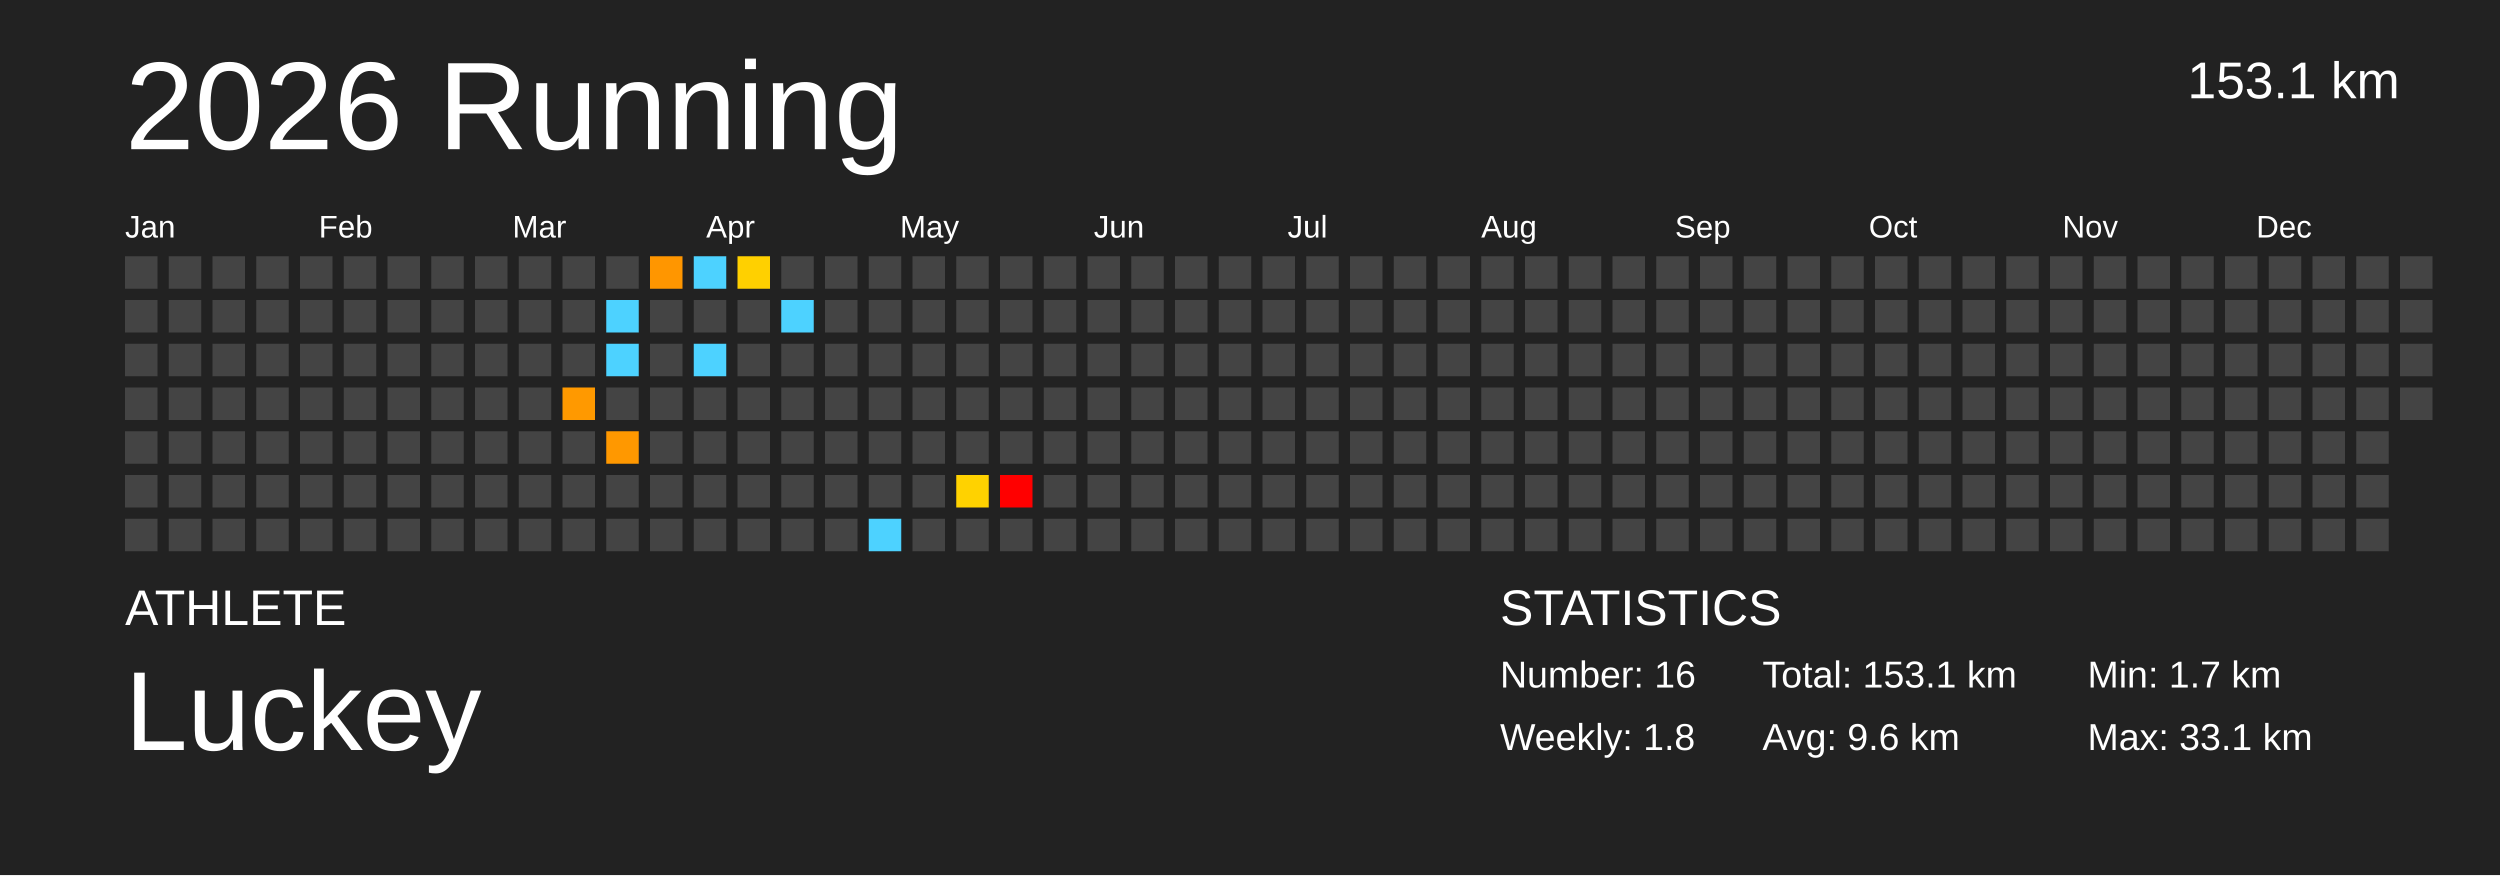
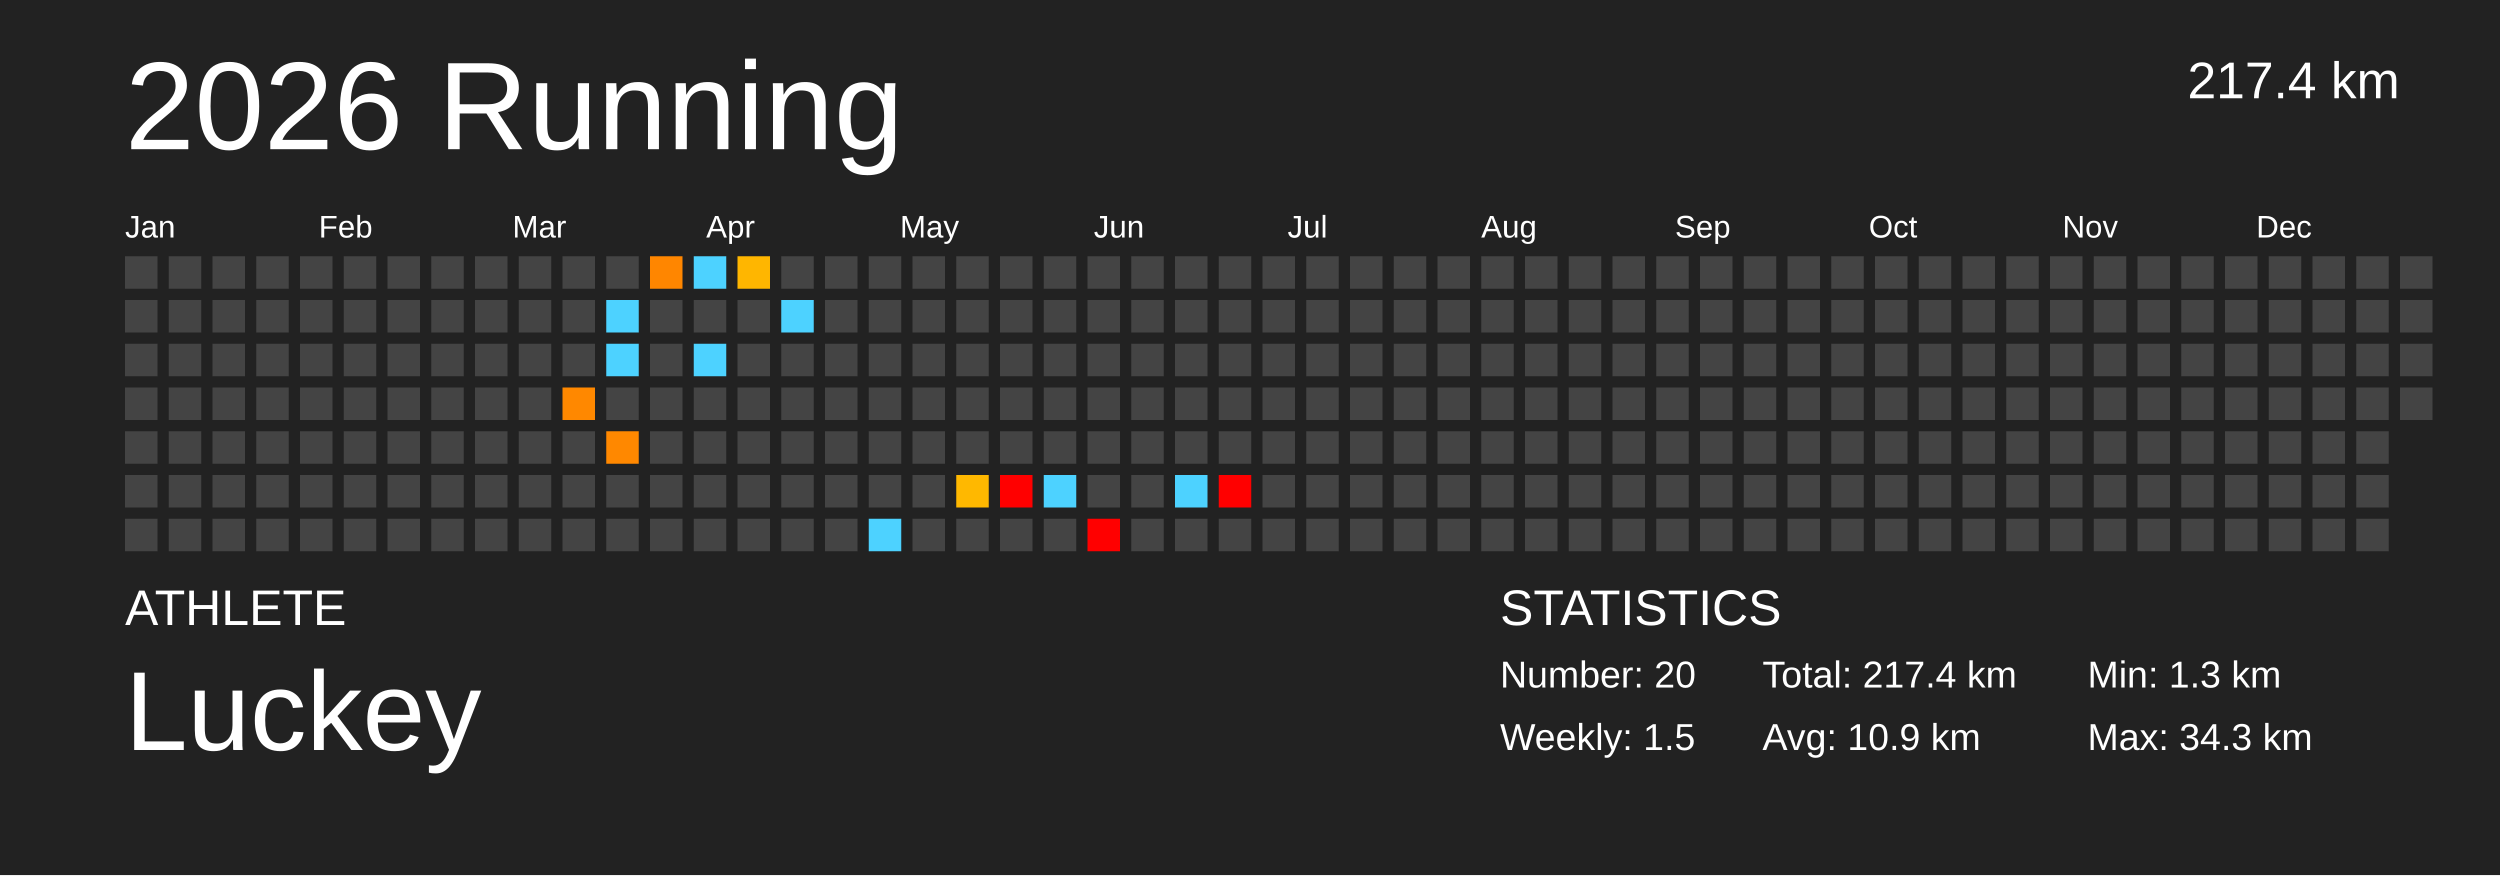
<svg xmlns="http://www.w3.org/2000/svg" baseProfile="full" height="70mm" version="1.1" viewBox="0,0,200,70" width="200mm">
  <defs />
  <rect fill="#222222" height="70" width="200" x="0" y="0" />
  <text fill="#FFFFFF" style="font-size:12px; font-family:Arial; font-weight:bold;" x="10" y="20" />
  <text fill="#FFFFFF" style="font-size:4px; font-family:Arial" x="10" y="50">ATHLETE</text>
  <text fill="#FFFFFF" style="font-size:9px; font-family:Arial" x="10" y="60">Luckey</text>
  <text fill="#FFFFFF" style="font-size:4px; font-family:Arial" x="120" y="50">STATISTICS</text>
-   <text fill="#FFFFFF" style="font-size:3px; font-family:Arial" x="120" y="55">Number: 16</text>
-   <text fill="#FFFFFF" style="font-size:3px; font-family:Arial" x="120" y="60">Weekly: 1.8</text>
-   <text fill="#FFFFFF" style="font-size:3px; font-family:Arial" x="141" y="55">Total: 153.1 km</text>
-   <text fill="#FFFFFF" style="font-size:3px; font-family:Arial" x="141" y="60">Avg: 9.6 km</text>
-   <text fill="#FFFFFF" style="font-size:3px; font-family:Arial" x="167" y="55">Min: 1.7 km</text>
-   <text fill="#FFFFFF" style="font-size:3px; font-family:Arial" x="167" y="60">Max: 33.1 km</text>
+   <text fill="#FFFFFF" style="font-size:3px; font-family:Arial" x="120" y="55">Number: 20</text>
+   <text fill="#FFFFFF" style="font-size:3px; font-family:Arial" x="120" y="60">Weekly: 1.5</text>
+   <text fill="#FFFFFF" style="font-size:3px; font-family:Arial" x="141" y="55">Total: 217.4 km</text>
+   <text fill="#FFFFFF" style="font-size:3px; font-family:Arial" x="141" y="60">Avg: 10.9 km</text>
+   <text fill="#FFFFFF" style="font-size:3px; font-family:Arial" x="167" y="55">Min: 1.3 km</text>
+   <text fill="#FFFFFF" style="font-size:3px; font-family:Arial" x="167" y="60">Max: 34.3 km</text>
  <text dominant-baseline="hanging" fill="#FFFFFF" style="font-size:10.0px; font-family:Arial;" x="10" y="5">2026 Running</text>
-   <text dominant-baseline="hanging" fill="#FFFFFF" style="font-size:4.125px; font-family:Arial;" x="175" y="5">153.1 km</text>
+   <text dominant-baseline="hanging" fill="#FFFFFF" style="font-size:4.125px; font-family:Arial;" x="175" y="5">217.4 km</text>
  <text fill="#FFFFFF" style="font-size:2.5px; font-family:Arial" x="10.0" y="19">Jan</text>
  <text fill="#FFFFFF" style="font-size:2.5px; font-family:Arial" x="25.5" y="19">Feb</text>
  <text fill="#FFFFFF" style="font-size:2.5px; font-family:Arial" x="41.0" y="19">Mar</text>
  <text fill="#FFFFFF" style="font-size:2.5px; font-family:Arial" x="56.5" y="19">Apr</text>
  <text fill="#FFFFFF" style="font-size:2.5px; font-family:Arial" x="72.0" y="19">May</text>
  <text fill="#FFFFFF" style="font-size:2.5px; font-family:Arial" x="87.5" y="19">Jun</text>
  <text fill="#FFFFFF" style="font-size:2.5px; font-family:Arial" x="103.0" y="19">Jul</text>
  <text fill="#FFFFFF" style="font-size:2.5px; font-family:Arial" x="118.5" y="19">Aug</text>
  <text fill="#FFFFFF" style="font-size:2.5px; font-family:Arial" x="134.0" y="19">Sep</text>
  <text fill="#FFFFFF" style="font-size:2.5px; font-family:Arial" x="149.5" y="19">Oct</text>
  <text fill="#FFFFFF" style="font-size:2.5px; font-family:Arial" x="165.0" y="19">Nov</text>
  <text fill="#FFFFFF" style="font-size:2.5px; font-family:Arial" x="180.5" y="19">Dec</text>
  <rect fill="#444444" height="2.6" width="2.6" x="10.0" y="20.5" />
  <rect fill="#444444" height="2.6" width="2.6" x="10.0" y="24.0" />
  <rect fill="#444444" height="2.6" width="2.6" x="10.0" y="27.5" />
  <rect fill="#444444" height="2.6" width="2.6" x="10.0" y="31.0" />
  <rect fill="#444444" height="2.6" width="2.6" x="10.0" y="34.5" />
  <rect fill="#444444" height="2.6" width="2.6" x="10.0" y="38.0" />
  <rect fill="#444444" height="2.6" width="2.6" x="10.0" y="41.5" />
  <rect fill="#444444" height="2.6" width="2.6" x="13.5" y="20.5" />
  <rect fill="#444444" height="2.6" width="2.6" x="13.5" y="24.0" />
  <rect fill="#444444" height="2.6" width="2.6" x="13.5" y="27.5" />
  <rect fill="#444444" height="2.6" width="2.6" x="13.5" y="31.0" />
  <rect fill="#444444" height="2.6" width="2.6" x="13.5" y="34.5" />
  <rect fill="#444444" height="2.6" width="2.6" x="13.5" y="38.0" />
  <rect fill="#444444" height="2.6" width="2.6" x="13.5" y="41.5" />
  <rect fill="#444444" height="2.6" width="2.6" x="17.0" y="20.5" />
  <rect fill="#444444" height="2.6" width="2.6" x="17.0" y="24.0" />
  <rect fill="#444444" height="2.6" width="2.6" x="17.0" y="27.5" />
  <rect fill="#444444" height="2.6" width="2.6" x="17.0" y="31.0" />
  <rect fill="#444444" height="2.6" width="2.6" x="17.0" y="34.5" />
  <rect fill="#444444" height="2.6" width="2.6" x="17.0" y="38.0" />
  <rect fill="#444444" height="2.6" width="2.6" x="17.0" y="41.5" />
  <rect fill="#444444" height="2.6" width="2.6" x="20.5" y="20.5" />
  <rect fill="#444444" height="2.6" width="2.6" x="20.5" y="24.0" />
  <rect fill="#444444" height="2.6" width="2.6" x="20.5" y="27.5" />
  <rect fill="#444444" height="2.6" width="2.6" x="20.5" y="31.0" />
  <rect fill="#444444" height="2.6" width="2.6" x="20.5" y="34.5" />
  <rect fill="#444444" height="2.6" width="2.6" x="20.5" y="38.0" />
  <rect fill="#444444" height="2.6" width="2.6" x="20.5" y="41.5" />
  <rect fill="#444444" height="2.6" width="2.6" x="24.0" y="20.5" />
  <rect fill="#444444" height="2.6" width="2.6" x="24.0" y="24.0" />
  <rect fill="#444444" height="2.6" width="2.6" x="24.0" y="27.5" />
  <rect fill="#444444" height="2.6" width="2.6" x="24.0" y="31.0" />
  <rect fill="#444444" height="2.6" width="2.6" x="24.0" y="34.5" />
  <rect fill="#444444" height="2.6" width="2.6" x="24.0" y="38.0" />
  <rect fill="#444444" height="2.6" width="2.6" x="24.0" y="41.5" />
  <rect fill="#444444" height="2.6" width="2.6" x="27.5" y="20.5" />
  <rect fill="#444444" height="2.6" width="2.6" x="27.5" y="24.0" />
  <rect fill="#444444" height="2.6" width="2.6" x="27.5" y="27.5" />
  <rect fill="#444444" height="2.6" width="2.6" x="27.5" y="31.0" />
  <rect fill="#444444" height="2.6" width="2.6" x="27.5" y="34.5" />
  <rect fill="#444444" height="2.6" width="2.6" x="27.5" y="38.0" />
  <rect fill="#444444" height="2.6" width="2.6" x="27.5" y="41.5" />
  <rect fill="#444444" height="2.6" width="2.6" x="31.0" y="20.5" />
  <rect fill="#444444" height="2.6" width="2.6" x="31.0" y="24.0" />
  <rect fill="#444444" height="2.6" width="2.6" x="31.0" y="27.5" />
  <rect fill="#444444" height="2.6" width="2.6" x="31.0" y="31.0" />
  <rect fill="#444444" height="2.6" width="2.6" x="31.0" y="34.5" />
  <rect fill="#444444" height="2.6" width="2.6" x="31.0" y="38.0" />
  <rect fill="#444444" height="2.6" width="2.6" x="31.0" y="41.5" />
  <rect fill="#444444" height="2.6" width="2.6" x="34.5" y="20.5" />
  <rect fill="#444444" height="2.6" width="2.6" x="34.5" y="24.0" />
  <rect fill="#444444" height="2.6" width="2.6" x="34.5" y="27.5" />
  <rect fill="#444444" height="2.6" width="2.6" x="34.5" y="31.0" />
  <rect fill="#444444" height="2.6" width="2.6" x="34.5" y="34.5" />
  <rect fill="#444444" height="2.6" width="2.6" x="34.5" y="38.0" />
  <rect fill="#444444" height="2.6" width="2.6" x="34.5" y="41.5" />
  <rect fill="#444444" height="2.6" width="2.6" x="38.0" y="20.5" />
  <rect fill="#444444" height="2.6" width="2.6" x="38.0" y="24.0" />
  <rect fill="#444444" height="2.6" width="2.6" x="38.0" y="27.5" />
  <rect fill="#444444" height="2.6" width="2.6" x="38.0" y="31.0" />
  <rect fill="#444444" height="2.6" width="2.6" x="38.0" y="34.5" />
  <rect fill="#444444" height="2.6" width="2.6" x="38.0" y="38.0" />
  <rect fill="#444444" height="2.6" width="2.6" x="38.0" y="41.5" />
  <rect fill="#444444" height="2.6" width="2.6" x="41.5" y="20.5" />
  <rect fill="#444444" height="2.6" width="2.6" x="41.5" y="24.0" />
  <rect fill="#444444" height="2.6" width="2.6" x="41.5" y="27.5" />
  <rect fill="#444444" height="2.6" width="2.6" x="41.5" y="31.0" />
  <rect fill="#444444" height="2.6" width="2.6" x="41.5" y="34.5" />
  <rect fill="#444444" height="2.6" width="2.6" x="41.5" y="38.0" />
  <rect fill="#444444" height="2.6" width="2.6" x="41.5" y="41.5" />
  <rect fill="#444444" height="2.6" width="2.6" x="45.0" y="20.5" />
  <rect fill="#444444" height="2.6" width="2.6" x="45.0" y="24.0" />
  <rect fill="#444444" height="2.6" width="2.6" x="45.0" y="27.5" />
-   <rect fill="#ff9900" height="2.6" width="2.6" x="45.0" y="31.0" />
+   <rect fill="#ff8800" height="2.6" width="2.6" x="45.0" y="31.0" />
  <rect fill="#444444" height="2.6" width="2.6" x="45.0" y="34.5" />
  <rect fill="#444444" height="2.6" width="2.6" x="45.0" y="38.0" />
  <rect fill="#444444" height="2.6" width="2.6" x="45.0" y="41.5" />
  <rect fill="#444444" height="2.6" width="2.6" x="48.5" y="20.5" />
  <rect fill="#4dd2ff" height="2.6" width="2.6" x="48.5" y="24.0" />
  <rect fill="#4dd2ff" height="2.6" width="2.6" x="48.5" y="27.5" />
  <rect fill="#444444" height="2.6" width="2.6" x="48.5" y="31.0" />
-   <rect fill="#ff9800" height="2.6" width="2.6" x="48.5" y="34.5" />
+   <rect fill="#ff8800" height="2.6" width="2.6" x="48.5" y="34.5" />
  <rect fill="#444444" height="2.6" width="2.6" x="48.5" y="38.0" />
  <rect fill="#444444" height="2.6" width="2.6" x="48.5" y="41.5" />
-   <rect fill="#ff9600" height="2.6" width="2.6" x="52.0" y="20.5" />
+   <rect fill="#ff8600" height="2.6" width="2.6" x="52.0" y="20.5" />
  <rect fill="#444444" height="2.6" width="2.6" x="52.0" y="24.0" />
  <rect fill="#444444" height="2.6" width="2.6" x="52.0" y="27.5" />
  <rect fill="#444444" height="2.6" width="2.6" x="52.0" y="31.0" />
  <rect fill="#444444" height="2.6" width="2.6" x="52.0" y="34.5" />
  <rect fill="#444444" height="2.6" width="2.6" x="52.0" y="38.0" />
  <rect fill="#444444" height="2.6" width="2.6" x="52.0" y="41.5" />
  <rect fill="#4dd2ff" height="2.6" width="2.6" x="55.5" y="20.5" />
  <rect fill="#444444" height="2.6" width="2.6" x="55.5" y="24.0" />
  <rect fill="#4dd2ff" height="2.6" width="2.6" x="55.5" y="27.5" />
  <rect fill="#444444" height="2.6" width="2.6" x="55.5" y="31.0" />
  <rect fill="#444444" height="2.6" width="2.6" x="55.5" y="34.5" />
  <rect fill="#444444" height="2.6" width="2.6" x="55.5" y="38.0" />
  <rect fill="#444444" height="2.6" width="2.6" x="55.5" y="41.5" />
-   <rect fill="#ffd000" height="2.6" width="2.6" x="59.0" y="20.5" />
+   <rect fill="#ffb600" height="2.6" width="2.6" x="59.0" y="20.5" />
  <rect fill="#444444" height="2.6" width="2.6" x="59.0" y="24.0" />
  <rect fill="#444444" height="2.6" width="2.6" x="59.0" y="27.5" />
  <rect fill="#444444" height="2.6" width="2.6" x="59.0" y="31.0" />
  <rect fill="#444444" height="2.6" width="2.6" x="59.0" y="34.5" />
  <rect fill="#444444" height="2.6" width="2.6" x="59.0" y="38.0" />
  <rect fill="#444444" height="2.6" width="2.6" x="59.0" y="41.5" />
  <rect fill="#444444" height="2.6" width="2.6" x="62.5" y="20.5" />
  <rect fill="#4dd2ff" height="2.6" width="2.6" x="62.5" y="24.0" />
  <rect fill="#444444" height="2.6" width="2.6" x="62.5" y="27.5" />
  <rect fill="#444444" height="2.6" width="2.6" x="62.5" y="31.0" />
  <rect fill="#444444" height="2.6" width="2.6" x="62.5" y="34.5" />
  <rect fill="#444444" height="2.6" width="2.6" x="62.5" y="38.0" />
  <rect fill="#444444" height="2.6" width="2.6" x="62.5" y="41.5" />
  <rect fill="#444444" height="2.6" width="2.6" x="66.0" y="20.5" />
  <rect fill="#444444" height="2.6" width="2.6" x="66.0" y="24.0" />
  <rect fill="#444444" height="2.6" width="2.6" x="66.0" y="27.5" />
  <rect fill="#444444" height="2.6" width="2.6" x="66.0" y="31.0" />
  <rect fill="#444444" height="2.6" width="2.6" x="66.0" y="34.5" />
  <rect fill="#444444" height="2.6" width="2.6" x="66.0" y="38.0" />
  <rect fill="#444444" height="2.6" width="2.6" x="66.0" y="41.5" />
  <rect fill="#444444" height="2.6" width="2.6" x="69.5" y="20.5" />
  <rect fill="#444444" height="2.6" width="2.6" x="69.5" y="24.0" />
  <rect fill="#444444" height="2.6" width="2.6" x="69.5" y="27.5" />
  <rect fill="#444444" height="2.6" width="2.6" x="69.5" y="31.0" />
  <rect fill="#444444" height="2.6" width="2.6" x="69.5" y="34.5" />
  <rect fill="#444444" height="2.6" width="2.6" x="69.5" y="38.0" />
  <rect fill="#4dd2ff" height="2.6" width="2.6" x="69.5" y="41.5" />
  <rect fill="#444444" height="2.6" width="2.6" x="73.0" y="20.5" />
  <rect fill="#444444" height="2.6" width="2.6" x="73.0" y="24.0" />
  <rect fill="#444444" height="2.6" width="2.6" x="73.0" y="27.5" />
  <rect fill="#444444" height="2.6" width="2.6" x="73.0" y="31.0" />
  <rect fill="#444444" height="2.6" width="2.6" x="73.0" y="34.5" />
  <rect fill="#444444" height="2.6" width="2.6" x="73.0" y="38.0" />
  <rect fill="#444444" height="2.6" width="2.6" x="73.0" y="41.5" />
  <rect fill="#444444" height="2.6" width="2.6" x="76.5" y="20.5" />
  <rect fill="#444444" height="2.6" width="2.6" x="76.5" y="24.0" />
  <rect fill="#444444" height="2.6" width="2.6" x="76.5" y="27.5" />
  <rect fill="#444444" height="2.6" width="2.6" x="76.5" y="31.0" />
  <rect fill="#444444" height="2.6" width="2.6" x="76.5" y="34.5" />
-   <rect fill="#ffd200" height="2.6" width="2.6" x="76.5" y="38.0" />
+   <rect fill="#ffb800" height="2.6" width="2.6" x="76.5" y="38.0" />
  <rect fill="#444444" height="2.6" width="2.6" x="76.5" y="41.5" />
  <rect fill="#444444" height="2.6" width="2.6" x="80.0" y="20.5" />
  <rect fill="#444444" height="2.6" width="2.6" x="80.0" y="24.0" />
  <rect fill="#444444" height="2.6" width="2.6" x="80.0" y="27.5" />
  <rect fill="#444444" height="2.6" width="2.6" x="80.0" y="31.0" />
  <rect fill="#444444" height="2.6" width="2.6" x="80.0" y="34.5" />
  <rect fill="red" height="2.6" width="2.6" x="80.0" y="38.0" />
  <rect fill="#444444" height="2.6" width="2.6" x="80.0" y="41.5" />
  <rect fill="#444444" height="2.6" width="2.6" x="83.5" y="20.5" />
  <rect fill="#444444" height="2.6" width="2.6" x="83.5" y="24.0" />
  <rect fill="#444444" height="2.6" width="2.6" x="83.5" y="27.5" />
  <rect fill="#444444" height="2.6" width="2.6" x="83.5" y="31.0" />
  <rect fill="#444444" height="2.6" width="2.6" x="83.5" y="34.5" />
-   <rect fill="#444444" height="2.6" width="2.6" x="83.5" y="38.0" />
+   <rect fill="#4dd2ff" height="2.6" width="2.6" x="83.5" y="38.0" />
  <rect fill="#444444" height="2.6" width="2.6" x="83.5" y="41.5" />
  <rect fill="#444444" height="2.6" width="2.6" x="87.0" y="20.5" />
  <rect fill="#444444" height="2.6" width="2.6" x="87.0" y="24.0" />
  <rect fill="#444444" height="2.6" width="2.6" x="87.0" y="27.5" />
  <rect fill="#444444" height="2.6" width="2.6" x="87.0" y="31.0" />
  <rect fill="#444444" height="2.6" width="2.6" x="87.0" y="34.5" />
  <rect fill="#444444" height="2.6" width="2.6" x="87.0" y="38.0" />
-   <rect fill="#444444" height="2.6" width="2.6" x="87.0" y="41.5" />
+   <rect fill="red" height="2.6" width="2.6" x="87.0" y="41.5" />
  <rect fill="#444444" height="2.6" width="2.6" x="90.5" y="20.5" />
  <rect fill="#444444" height="2.6" width="2.6" x="90.5" y="24.0" />
  <rect fill="#444444" height="2.6" width="2.6" x="90.5" y="27.5" />
  <rect fill="#444444" height="2.6" width="2.6" x="90.5" y="31.0" />
  <rect fill="#444444" height="2.6" width="2.6" x="90.5" y="34.5" />
  <rect fill="#444444" height="2.6" width="2.6" x="90.5" y="38.0" />
  <rect fill="#444444" height="2.6" width="2.6" x="90.5" y="41.5" />
  <rect fill="#444444" height="2.6" width="2.6" x="94.0" y="20.5" />
  <rect fill="#444444" height="2.6" width="2.6" x="94.0" y="24.0" />
  <rect fill="#444444" height="2.6" width="2.6" x="94.0" y="27.5" />
  <rect fill="#444444" height="2.6" width="2.6" x="94.0" y="31.0" />
  <rect fill="#444444" height="2.6" width="2.6" x="94.0" y="34.5" />
-   <rect fill="#444444" height="2.6" width="2.6" x="94.0" y="38.0" />
+   <rect fill="#4dd2ff" height="2.6" width="2.6" x="94.0" y="38.0" />
  <rect fill="#444444" height="2.6" width="2.6" x="94.0" y="41.5" />
  <rect fill="#444444" height="2.6" width="2.6" x="97.5" y="20.5" />
  <rect fill="#444444" height="2.6" width="2.6" x="97.5" y="24.0" />
  <rect fill="#444444" height="2.6" width="2.6" x="97.5" y="27.5" />
  <rect fill="#444444" height="2.6" width="2.6" x="97.5" y="31.0" />
  <rect fill="#444444" height="2.6" width="2.6" x="97.5" y="34.5" />
-   <rect fill="#444444" height="2.6" width="2.6" x="97.5" y="38.0" />
+   <rect fill="red" height="2.6" width="2.6" x="97.5" y="38.0" />
  <rect fill="#444444" height="2.6" width="2.6" x="97.5" y="41.5" />
  <rect fill="#444444" height="2.6" width="2.6" x="101.0" y="20.5" />
  <rect fill="#444444" height="2.6" width="2.6" x="101.0" y="24.0" />
  <rect fill="#444444" height="2.6" width="2.6" x="101.0" y="27.5" />
  <rect fill="#444444" height="2.6" width="2.6" x="101.0" y="31.0" />
  <rect fill="#444444" height="2.6" width="2.6" x="101.0" y="34.5" />
  <rect fill="#444444" height="2.6" width="2.6" x="101.0" y="38.0" />
  <rect fill="#444444" height="2.6" width="2.6" x="101.0" y="41.5" />
  <rect fill="#444444" height="2.6" width="2.6" x="104.5" y="20.5" />
  <rect fill="#444444" height="2.6" width="2.6" x="104.5" y="24.0" />
  <rect fill="#444444" height="2.6" width="2.6" x="104.5" y="27.5" />
  <rect fill="#444444" height="2.6" width="2.6" x="104.5" y="31.0" />
  <rect fill="#444444" height="2.6" width="2.6" x="104.5" y="34.5" />
  <rect fill="#444444" height="2.6" width="2.6" x="104.5" y="38.0" />
  <rect fill="#444444" height="2.6" width="2.6" x="104.5" y="41.5" />
  <rect fill="#444444" height="2.6" width="2.6" x="108.0" y="20.5" />
  <rect fill="#444444" height="2.6" width="2.6" x="108.0" y="24.0" />
  <rect fill="#444444" height="2.6" width="2.6" x="108.0" y="27.5" />
  <rect fill="#444444" height="2.6" width="2.6" x="108.0" y="31.0" />
  <rect fill="#444444" height="2.6" width="2.6" x="108.0" y="34.5" />
  <rect fill="#444444" height="2.6" width="2.6" x="108.0" y="38.0" />
  <rect fill="#444444" height="2.6" width="2.6" x="108.0" y="41.5" />
  <rect fill="#444444" height="2.6" width="2.6" x="111.5" y="20.5" />
  <rect fill="#444444" height="2.6" width="2.6" x="111.5" y="24.0" />
  <rect fill="#444444" height="2.6" width="2.6" x="111.5" y="27.5" />
  <rect fill="#444444" height="2.6" width="2.6" x="111.5" y="31.0" />
  <rect fill="#444444" height="2.6" width="2.6" x="111.5" y="34.5" />
  <rect fill="#444444" height="2.6" width="2.6" x="111.5" y="38.0" />
  <rect fill="#444444" height="2.6" width="2.6" x="111.5" y="41.5" />
  <rect fill="#444444" height="2.6" width="2.6" x="115.0" y="20.5" />
  <rect fill="#444444" height="2.6" width="2.6" x="115.0" y="24.0" />
  <rect fill="#444444" height="2.6" width="2.6" x="115.0" y="27.5" />
  <rect fill="#444444" height="2.6" width="2.6" x="115.0" y="31.0" />
  <rect fill="#444444" height="2.6" width="2.6" x="115.0" y="34.5" />
  <rect fill="#444444" height="2.6" width="2.6" x="115.0" y="38.0" />
  <rect fill="#444444" height="2.6" width="2.6" x="115.0" y="41.5" />
  <rect fill="#444444" height="2.6" width="2.6" x="118.5" y="20.5" />
  <rect fill="#444444" height="2.6" width="2.6" x="118.5" y="24.0" />
  <rect fill="#444444" height="2.6" width="2.6" x="118.5" y="27.5" />
  <rect fill="#444444" height="2.6" width="2.6" x="118.5" y="31.0" />
  <rect fill="#444444" height="2.6" width="2.6" x="118.5" y="34.5" />
  <rect fill="#444444" height="2.6" width="2.6" x="118.5" y="38.0" />
  <rect fill="#444444" height="2.6" width="2.6" x="118.5" y="41.5" />
  <rect fill="#444444" height="2.6" width="2.6" x="122.0" y="20.5" />
  <rect fill="#444444" height="2.6" width="2.6" x="122.0" y="24.0" />
  <rect fill="#444444" height="2.6" width="2.6" x="122.0" y="27.5" />
  <rect fill="#444444" height="2.6" width="2.6" x="122.0" y="31.0" />
  <rect fill="#444444" height="2.6" width="2.6" x="122.0" y="34.5" />
  <rect fill="#444444" height="2.6" width="2.6" x="122.0" y="38.0" />
  <rect fill="#444444" height="2.6" width="2.6" x="122.0" y="41.5" />
  <rect fill="#444444" height="2.6" width="2.6" x="125.5" y="20.5" />
  <rect fill="#444444" height="2.6" width="2.6" x="125.5" y="24.0" />
  <rect fill="#444444" height="2.6" width="2.6" x="125.5" y="27.5" />
  <rect fill="#444444" height="2.6" width="2.6" x="125.5" y="31.0" />
  <rect fill="#444444" height="2.6" width="2.6" x="125.5" y="34.5" />
  <rect fill="#444444" height="2.6" width="2.6" x="125.5" y="38.0" />
  <rect fill="#444444" height="2.6" width="2.6" x="125.5" y="41.5" />
  <rect fill="#444444" height="2.6" width="2.6" x="129.0" y="20.5" />
  <rect fill="#444444" height="2.6" width="2.6" x="129.0" y="24.0" />
  <rect fill="#444444" height="2.6" width="2.6" x="129.0" y="27.5" />
  <rect fill="#444444" height="2.6" width="2.6" x="129.0" y="31.0" />
  <rect fill="#444444" height="2.6" width="2.6" x="129.0" y="34.5" />
  <rect fill="#444444" height="2.6" width="2.6" x="129.0" y="38.0" />
  <rect fill="#444444" height="2.6" width="2.6" x="129.0" y="41.5" />
  <rect fill="#444444" height="2.6" width="2.6" x="132.5" y="20.5" />
  <rect fill="#444444" height="2.6" width="2.6" x="132.5" y="24.0" />
  <rect fill="#444444" height="2.6" width="2.6" x="132.5" y="27.5" />
  <rect fill="#444444" height="2.6" width="2.6" x="132.5" y="31.0" />
  <rect fill="#444444" height="2.6" width="2.6" x="132.5" y="34.5" />
  <rect fill="#444444" height="2.6" width="2.6" x="132.5" y="38.0" />
  <rect fill="#444444" height="2.6" width="2.6" x="132.5" y="41.5" />
  <rect fill="#444444" height="2.6" width="2.6" x="136.0" y="20.5" />
  <rect fill="#444444" height="2.6" width="2.6" x="136.0" y="24.0" />
  <rect fill="#444444" height="2.6" width="2.6" x="136.0" y="27.5" />
  <rect fill="#444444" height="2.6" width="2.6" x="136.0" y="31.0" />
  <rect fill="#444444" height="2.6" width="2.6" x="136.0" y="34.5" />
  <rect fill="#444444" height="2.6" width="2.6" x="136.0" y="38.0" />
  <rect fill="#444444" height="2.6" width="2.6" x="136.0" y="41.5" />
  <rect fill="#444444" height="2.6" width="2.6" x="139.5" y="20.5" />
  <rect fill="#444444" height="2.6" width="2.6" x="139.5" y="24.0" />
  <rect fill="#444444" height="2.6" width="2.6" x="139.5" y="27.5" />
  <rect fill="#444444" height="2.6" width="2.6" x="139.5" y="31.0" />
  <rect fill="#444444" height="2.6" width="2.6" x="139.5" y="34.5" />
  <rect fill="#444444" height="2.6" width="2.6" x="139.5" y="38.0" />
  <rect fill="#444444" height="2.6" width="2.6" x="139.5" y="41.5" />
  <rect fill="#444444" height="2.6" width="2.6" x="143.0" y="20.5" />
  <rect fill="#444444" height="2.6" width="2.6" x="143.0" y="24.0" />
  <rect fill="#444444" height="2.6" width="2.6" x="143.0" y="27.5" />
  <rect fill="#444444" height="2.6" width="2.6" x="143.0" y="31.0" />
  <rect fill="#444444" height="2.6" width="2.6" x="143.0" y="34.5" />
  <rect fill="#444444" height="2.6" width="2.6" x="143.0" y="38.0" />
  <rect fill="#444444" height="2.6" width="2.6" x="143.0" y="41.5" />
  <rect fill="#444444" height="2.6" width="2.6" x="146.5" y="20.5" />
  <rect fill="#444444" height="2.6" width="2.6" x="146.5" y="24.0" />
  <rect fill="#444444" height="2.6" width="2.6" x="146.5" y="27.5" />
  <rect fill="#444444" height="2.6" width="2.6" x="146.5" y="31.0" />
  <rect fill="#444444" height="2.6" width="2.6" x="146.5" y="34.5" />
  <rect fill="#444444" height="2.6" width="2.6" x="146.5" y="38.0" />
  <rect fill="#444444" height="2.6" width="2.6" x="146.5" y="41.5" />
  <rect fill="#444444" height="2.6" width="2.6" x="150.0" y="20.5" />
  <rect fill="#444444" height="2.6" width="2.6" x="150.0" y="24.0" />
  <rect fill="#444444" height="2.6" width="2.6" x="150.0" y="27.5" />
  <rect fill="#444444" height="2.6" width="2.6" x="150.0" y="31.0" />
  <rect fill="#444444" height="2.6" width="2.6" x="150.0" y="34.5" />
  <rect fill="#444444" height="2.6" width="2.6" x="150.0" y="38.0" />
  <rect fill="#444444" height="2.6" width="2.6" x="150.0" y="41.5" />
  <rect fill="#444444" height="2.6" width="2.6" x="153.5" y="20.5" />
  <rect fill="#444444" height="2.6" width="2.6" x="153.5" y="24.0" />
  <rect fill="#444444" height="2.6" width="2.6" x="153.5" y="27.5" />
  <rect fill="#444444" height="2.6" width="2.6" x="153.5" y="31.0" />
  <rect fill="#444444" height="2.6" width="2.6" x="153.5" y="34.5" />
  <rect fill="#444444" height="2.6" width="2.6" x="153.5" y="38.0" />
  <rect fill="#444444" height="2.6" width="2.6" x="153.5" y="41.5" />
  <rect fill="#444444" height="2.6" width="2.6" x="157.0" y="20.5" />
  <rect fill="#444444" height="2.6" width="2.6" x="157.0" y="24.0" />
  <rect fill="#444444" height="2.6" width="2.6" x="157.0" y="27.5" />
  <rect fill="#444444" height="2.6" width="2.6" x="157.0" y="31.0" />
  <rect fill="#444444" height="2.6" width="2.6" x="157.0" y="34.5" />
  <rect fill="#444444" height="2.6" width="2.6" x="157.0" y="38.0" />
  <rect fill="#444444" height="2.6" width="2.6" x="157.0" y="41.5" />
  <rect fill="#444444" height="2.6" width="2.6" x="160.5" y="20.5" />
  <rect fill="#444444" height="2.6" width="2.6" x="160.5" y="24.0" />
  <rect fill="#444444" height="2.6" width="2.6" x="160.5" y="27.5" />
  <rect fill="#444444" height="2.6" width="2.6" x="160.5" y="31.0" />
  <rect fill="#444444" height="2.6" width="2.6" x="160.5" y="34.5" />
  <rect fill="#444444" height="2.6" width="2.6" x="160.5" y="38.0" />
  <rect fill="#444444" height="2.6" width="2.6" x="160.5" y="41.5" />
  <rect fill="#444444" height="2.6" width="2.6" x="164.0" y="20.5" />
  <rect fill="#444444" height="2.6" width="2.6" x="164.0" y="24.0" />
  <rect fill="#444444" height="2.6" width="2.6" x="164.0" y="27.5" />
  <rect fill="#444444" height="2.6" width="2.6" x="164.0" y="31.0" />
  <rect fill="#444444" height="2.6" width="2.6" x="164.0" y="34.5" />
  <rect fill="#444444" height="2.6" width="2.6" x="164.0" y="38.0" />
  <rect fill="#444444" height="2.6" width="2.6" x="164.0" y="41.5" />
  <rect fill="#444444" height="2.6" width="2.6" x="167.5" y="20.5" />
  <rect fill="#444444" height="2.6" width="2.6" x="167.5" y="24.0" />
  <rect fill="#444444" height="2.6" width="2.6" x="167.5" y="27.5" />
  <rect fill="#444444" height="2.6" width="2.6" x="167.5" y="31.0" />
  <rect fill="#444444" height="2.6" width="2.6" x="167.5" y="34.5" />
  <rect fill="#444444" height="2.6" width="2.6" x="167.5" y="38.0" />
  <rect fill="#444444" height="2.6" width="2.6" x="167.5" y="41.5" />
  <rect fill="#444444" height="2.6" width="2.6" x="171.0" y="20.5" />
  <rect fill="#444444" height="2.6" width="2.6" x="171.0" y="24.0" />
  <rect fill="#444444" height="2.6" width="2.6" x="171.0" y="27.5" />
  <rect fill="#444444" height="2.6" width="2.6" x="171.0" y="31.0" />
  <rect fill="#444444" height="2.6" width="2.6" x="171.0" y="34.5" />
  <rect fill="#444444" height="2.6" width="2.6" x="171.0" y="38.0" />
  <rect fill="#444444" height="2.6" width="2.6" x="171.0" y="41.5" />
  <rect fill="#444444" height="2.6" width="2.6" x="174.5" y="20.5" />
  <rect fill="#444444" height="2.6" width="2.6" x="174.5" y="24.0" />
  <rect fill="#444444" height="2.6" width="2.6" x="174.5" y="27.5" />
  <rect fill="#444444" height="2.6" width="2.6" x="174.5" y="31.0" />
  <rect fill="#444444" height="2.6" width="2.6" x="174.5" y="34.5" />
  <rect fill="#444444" height="2.6" width="2.6" x="174.5" y="38.0" />
  <rect fill="#444444" height="2.6" width="2.6" x="174.5" y="41.5" />
  <rect fill="#444444" height="2.6" width="2.6" x="178.0" y="20.5" />
  <rect fill="#444444" height="2.6" width="2.6" x="178.0" y="24.0" />
  <rect fill="#444444" height="2.6" width="2.6" x="178.0" y="27.5" />
  <rect fill="#444444" height="2.6" width="2.6" x="178.0" y="31.0" />
  <rect fill="#444444" height="2.6" width="2.6" x="178.0" y="34.5" />
  <rect fill="#444444" height="2.6" width="2.6" x="178.0" y="38.0" />
  <rect fill="#444444" height="2.6" width="2.6" x="178.0" y="41.5" />
  <rect fill="#444444" height="2.6" width="2.6" x="181.5" y="20.5" />
  <rect fill="#444444" height="2.6" width="2.6" x="181.5" y="24.0" />
  <rect fill="#444444" height="2.6" width="2.6" x="181.5" y="27.5" />
  <rect fill="#444444" height="2.6" width="2.6" x="181.5" y="31.0" />
  <rect fill="#444444" height="2.6" width="2.6" x="181.5" y="34.5" />
  <rect fill="#444444" height="2.6" width="2.6" x="181.5" y="38.0" />
  <rect fill="#444444" height="2.6" width="2.6" x="181.5" y="41.5" />
  <rect fill="#444444" height="2.6" width="2.6" x="185.0" y="20.5" />
  <rect fill="#444444" height="2.6" width="2.6" x="185.0" y="24.0" />
  <rect fill="#444444" height="2.6" width="2.6" x="185.0" y="27.5" />
  <rect fill="#444444" height="2.6" width="2.6" x="185.0" y="31.0" />
  <rect fill="#444444" height="2.6" width="2.6" x="185.0" y="34.5" />
  <rect fill="#444444" height="2.6" width="2.6" x="185.0" y="38.0" />
  <rect fill="#444444" height="2.6" width="2.6" x="185.0" y="41.5" />
  <rect fill="#444444" height="2.6" width="2.6" x="188.5" y="20.5" />
  <rect fill="#444444" height="2.6" width="2.6" x="188.5" y="24.0" />
  <rect fill="#444444" height="2.6" width="2.6" x="188.5" y="27.5" />
  <rect fill="#444444" height="2.6" width="2.6" x="188.5" y="31.0" />
  <rect fill="#444444" height="2.6" width="2.6" x="188.5" y="34.5" />
  <rect fill="#444444" height="2.6" width="2.6" x="188.5" y="38.0" />
  <rect fill="#444444" height="2.6" width="2.6" x="188.5" y="41.5" />
  <rect fill="#444444" height="2.6" width="2.6" x="192.0" y="20.5" />
  <rect fill="#444444" height="2.6" width="2.6" x="192.0" y="24.0" />
  <rect fill="#444444" height="2.6" width="2.6" x="192.0" y="27.5" />
  <rect fill="#444444" height="2.6" width="2.6" x="192.0" y="31.0" />
</svg>
